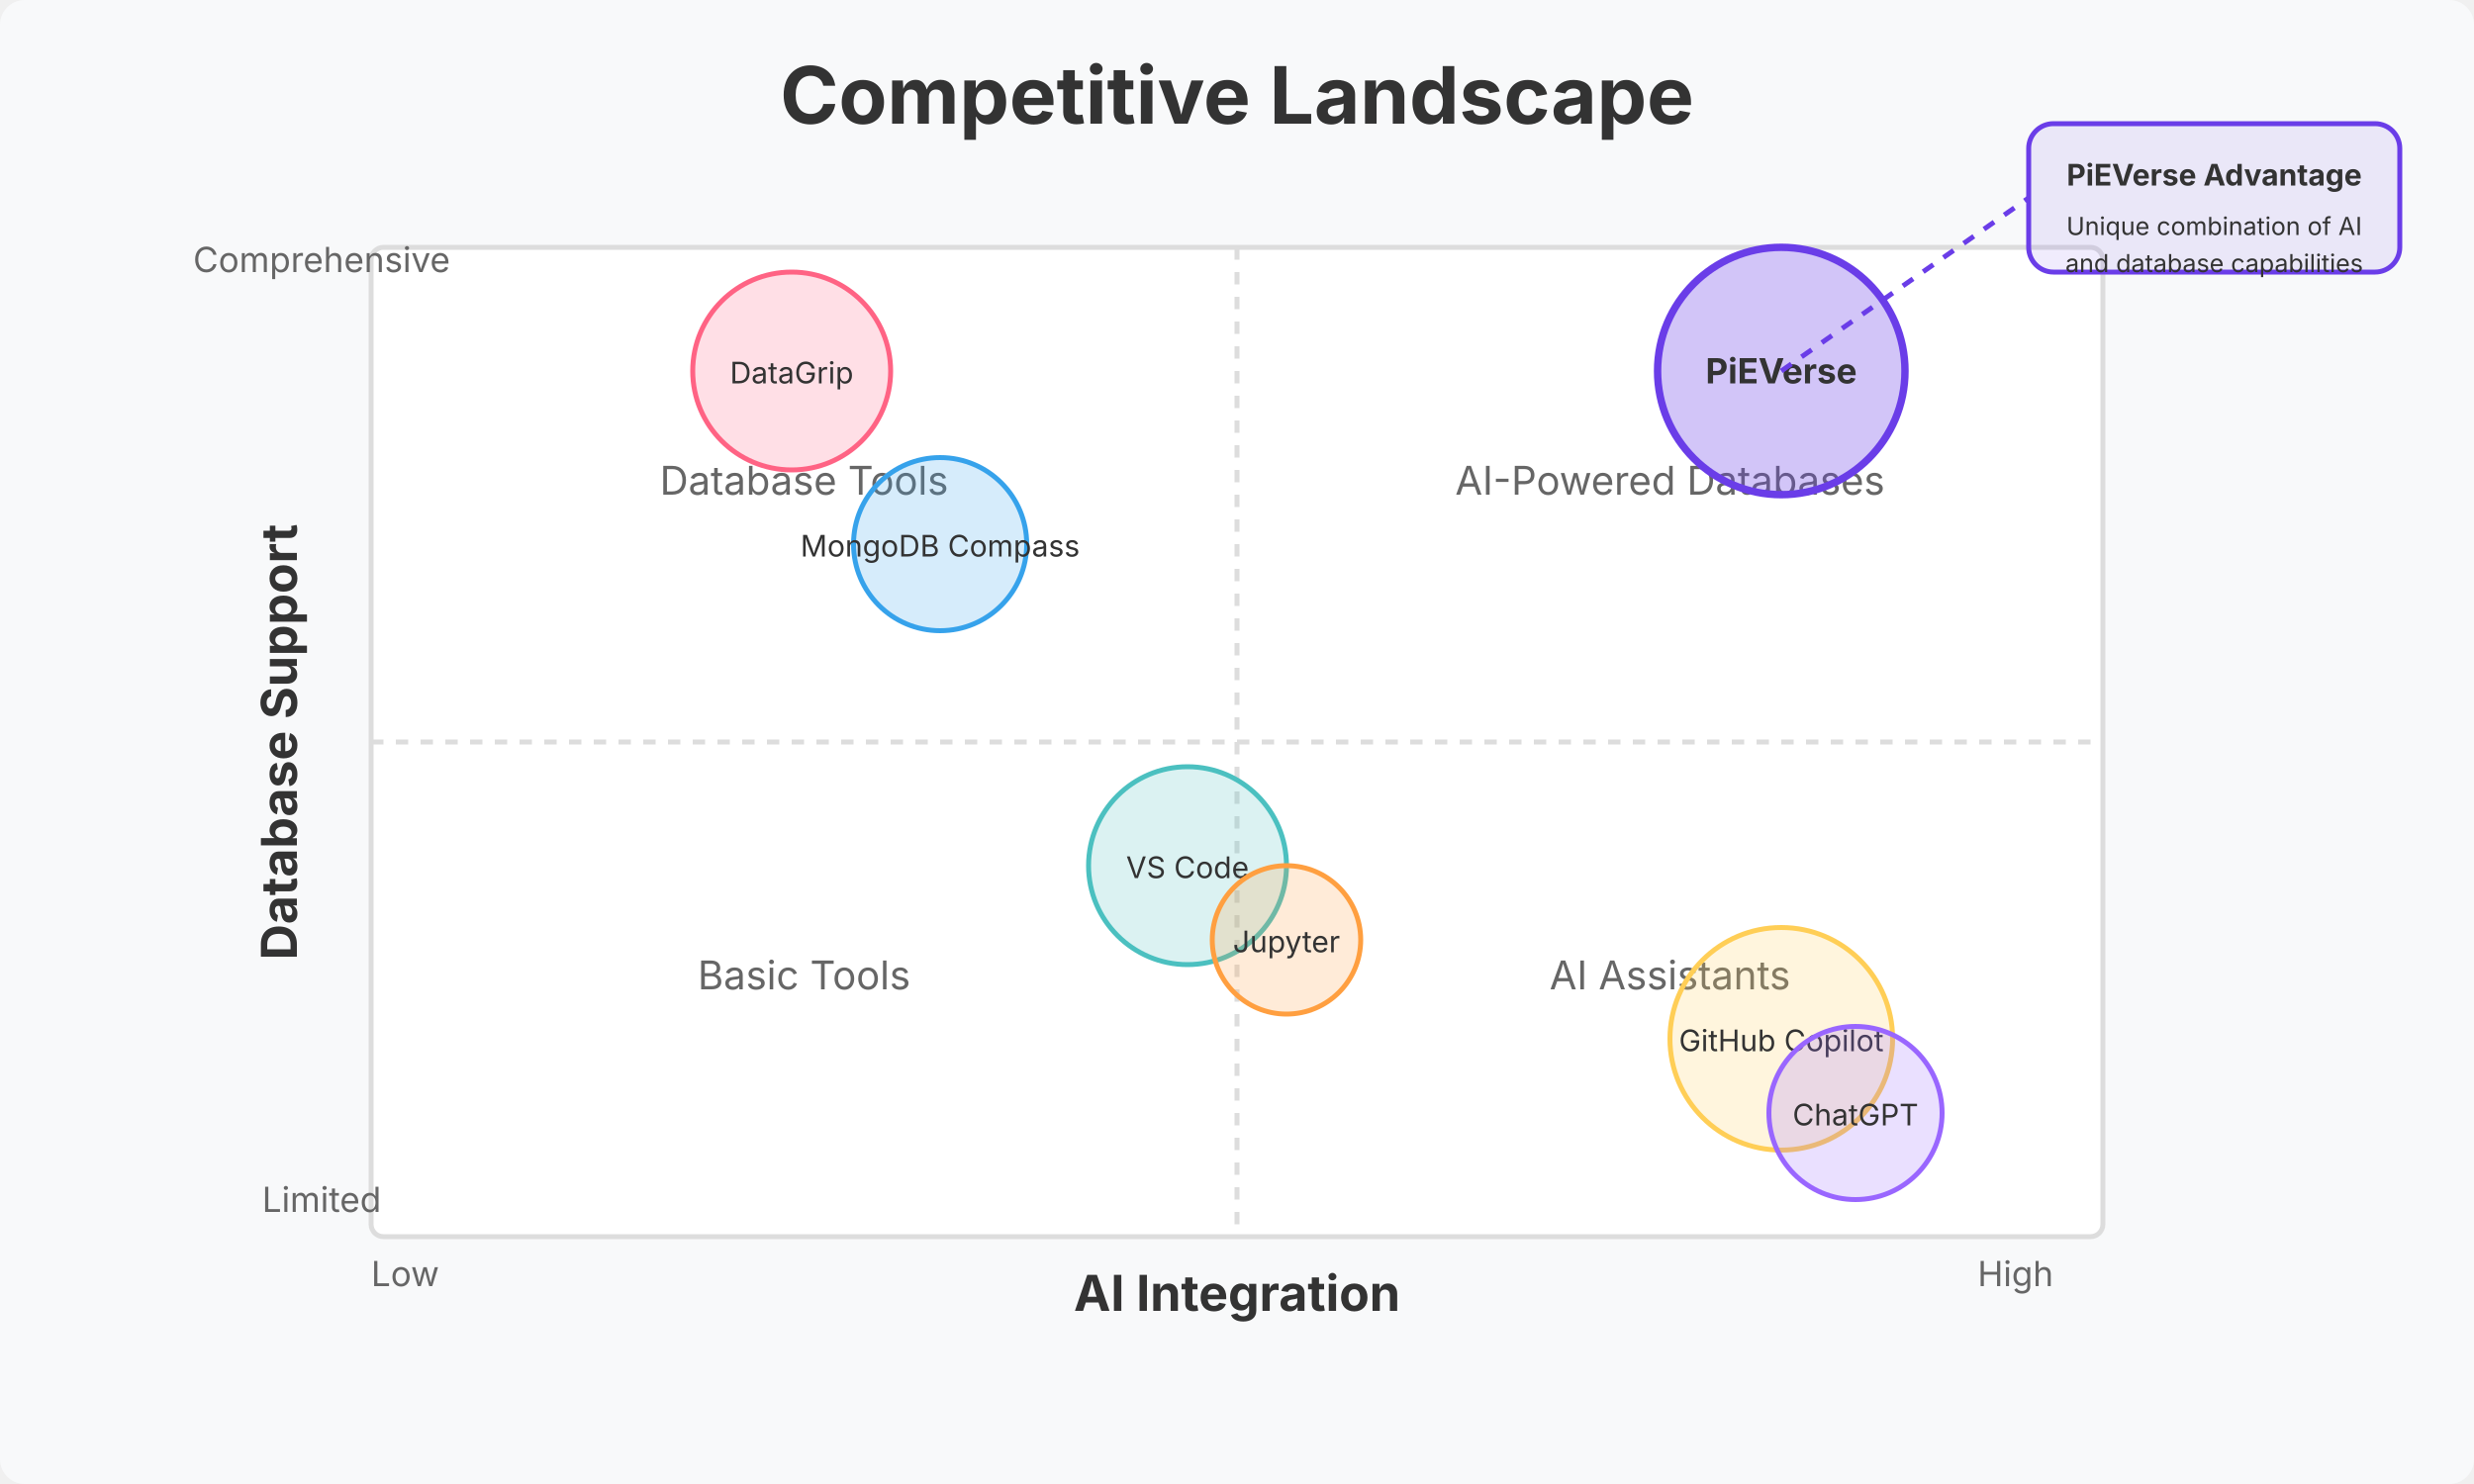
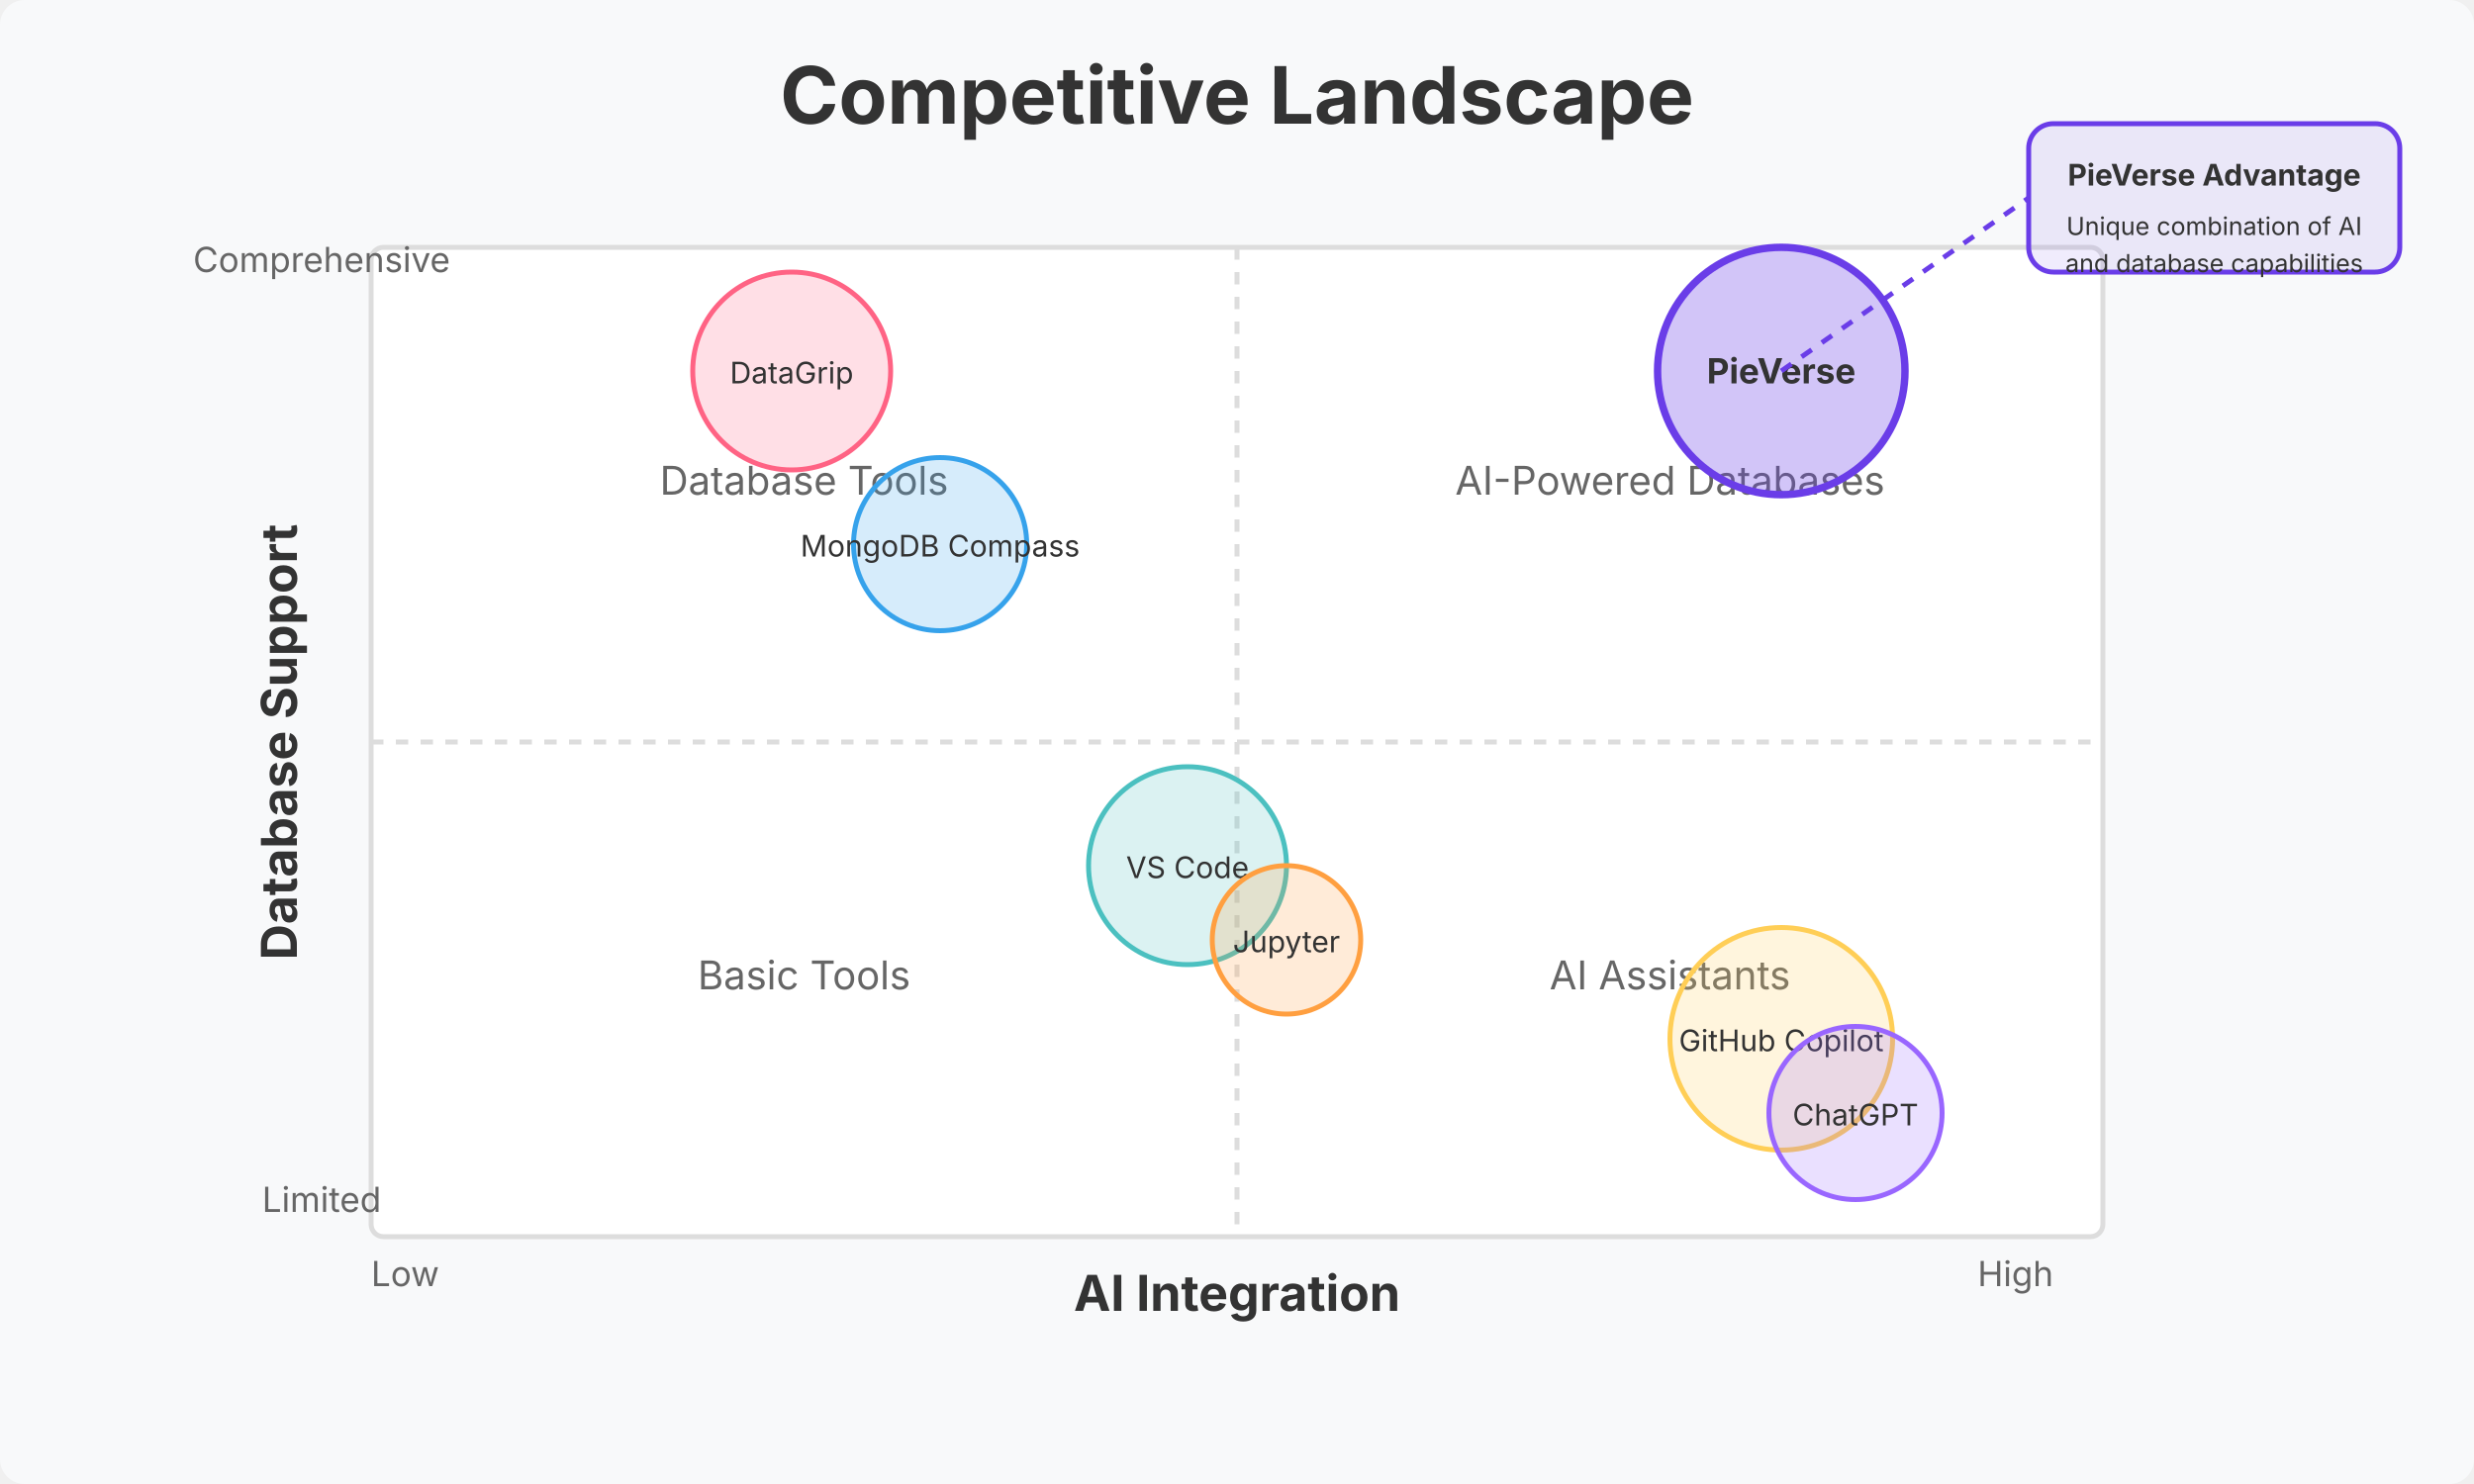
<svg xmlns="http://www.w3.org/2000/svg" viewBox="0 0 1000 600">
  <rect width="1000" height="600" fill="#f8f9fa" rx="10" ry="10" />
  <text x="500" y="50" font-family="Inter, sans-serif" font-size="32" font-weight="bold" text-anchor="middle" fill="#333">Competitive Landscape</text>
  <rect x="150" y="100" width="700" height="400" fill="white" stroke="#ddd" stroke-width="2" rx="5" ry="5" />
  <line x1="150" y1="300" x2="850" y2="300" stroke="#ddd" stroke-width="2" stroke-dasharray="5,5" />
  <line x1="500" y1="100" x2="500" y2="500" stroke="#ddd" stroke-width="2" stroke-dasharray="5,5" />
  <text x="500" y="530" font-family="Inter, sans-serif" font-size="20" font-weight="bold" text-anchor="middle" fill="#333">AI Integration</text>
  <text x="120" y="300" font-family="Inter, sans-serif" font-size="20" font-weight="bold" text-anchor="middle" fill="#333" transform="rotate(-90, 120, 300)">Database Support</text>
  <text x="325" y="200" font-family="Inter, sans-serif" font-size="16" text-anchor="middle" fill="#666">Database Tools</text>
  <text x="675" y="200" font-family="Inter, sans-serif" font-size="16" text-anchor="middle" fill="#666">AI-Powered Databases</text>
  <text x="325" y="400" font-family="Inter, sans-serif" font-size="16" text-anchor="middle" fill="#666">Basic Tools</text>
  <text x="675" y="400" font-family="Inter, sans-serif" font-size="16" text-anchor="middle" fill="#666">AI Assistants</text>
  <text x="150" y="520" font-family="Inter, sans-serif" font-size="14" text-anchor="start" fill="#666">Low</text>
  <text x="830" y="520" font-family="Inter, sans-serif" font-size="14" text-anchor="end" fill="#666">High</text>
  <text x="130" y="490" font-family="Inter, sans-serif" font-size="14" text-anchor="middle" fill="#666">Limited</text>
  <text x="130" y="110" font-family="Inter, sans-serif" font-size="14" text-anchor="middle" fill="#666">Comprehensive</text>
  <circle cx="320" cy="150" r="40" fill="rgba(255, 99, 132, 0.2)" stroke="rgba(255, 99, 132, 1)" stroke-width="2" />
  <text x="320" y="155" font-family="Inter, sans-serif" font-size="12" text-anchor="middle" fill="#333">DataGrip</text>
  <circle cx="380" cy="220" r="35" fill="rgba(54, 162, 235, 0.2)" stroke="rgba(54, 162, 235, 1)" stroke-width="2" />
  <text x="380" y="225" font-family="Inter, sans-serif" font-size="12" text-anchor="middle" fill="#333">MongoDB Compass</text>
  <circle cx="720" cy="420" r="45" fill="rgba(255, 206, 86, 0.2)" stroke="rgba(255, 206, 86, 1)" stroke-width="2" />
  <text x="720" y="425" font-family="Inter, sans-serif" font-size="12" text-anchor="middle" fill="#333">GitHub Copilot</text>
  <circle cx="480" cy="350" r="40" fill="rgba(75, 192, 192, 0.2)" stroke="rgba(75, 192, 192, 1)" stroke-width="2" />
  <text x="480" y="355" font-family="Inter, sans-serif" font-size="12" text-anchor="middle" fill="#333">VS Code</text>
  <circle cx="750" cy="450" r="35" fill="rgba(153, 102, 255, 0.2)" stroke="rgba(153, 102, 255, 1)" stroke-width="2" />
  <text x="750" y="455" font-family="Inter, sans-serif" font-size="12" text-anchor="middle" fill="#333">ChatGPT</text>
  <circle cx="520" cy="380" r="30" fill="rgba(255, 159, 64, 0.2)" stroke="rgba(255, 159, 64, 1)" stroke-width="2" />
  <text x="520" y="385" font-family="Inter, sans-serif" font-size="12" text-anchor="middle" fill="#333">Jupyter</text>
  <circle cx="720" cy="150" r="50" fill="rgba(106, 61, 232, 0.3)" stroke="rgba(106, 61, 232, 1)" stroke-width="3" />
-   <text x="720" y="155" font-family="Inter, sans-serif" font-size="14" text-anchor="middle" fill="#333" font-weight="bold">PiEVerse</text>
+   <text x="720" y="155" font-family="Inter, sans-serif" font-size="14" text-anchor="middle" fill="#333" font-weight="bold">PieVerse</text>
  <path d="M720,150 L820,80" stroke="rgba(106, 61, 232, 1)" stroke-width="2" stroke-dasharray="5,5" fill="none" />
  <rect x="820" y="50" width="150" height="60" rx="10" ry="10" fill="rgba(106, 61, 232, 0.1)" stroke="rgba(106, 61, 232, 1)" stroke-width="2" />
-   <text x="895" y="75" font-family="Inter, sans-serif" font-size="12" text-anchor="middle" fill="#333" font-weight="bold">PiEVerse Advantage</text>
+   <text x="895" y="75" font-family="Inter, sans-serif" font-size="12" text-anchor="middle" fill="#333" font-weight="bold">PieVerse Advantage</text>
  <text x="895" y="95" font-family="Inter, sans-serif" font-size="10" text-anchor="middle" fill="#333">Unique combination of AI</text>
  <text x="895" y="110" font-family="Inter, sans-serif" font-size="10" text-anchor="middle" fill="#333">and database capabilities</text>
</svg>
